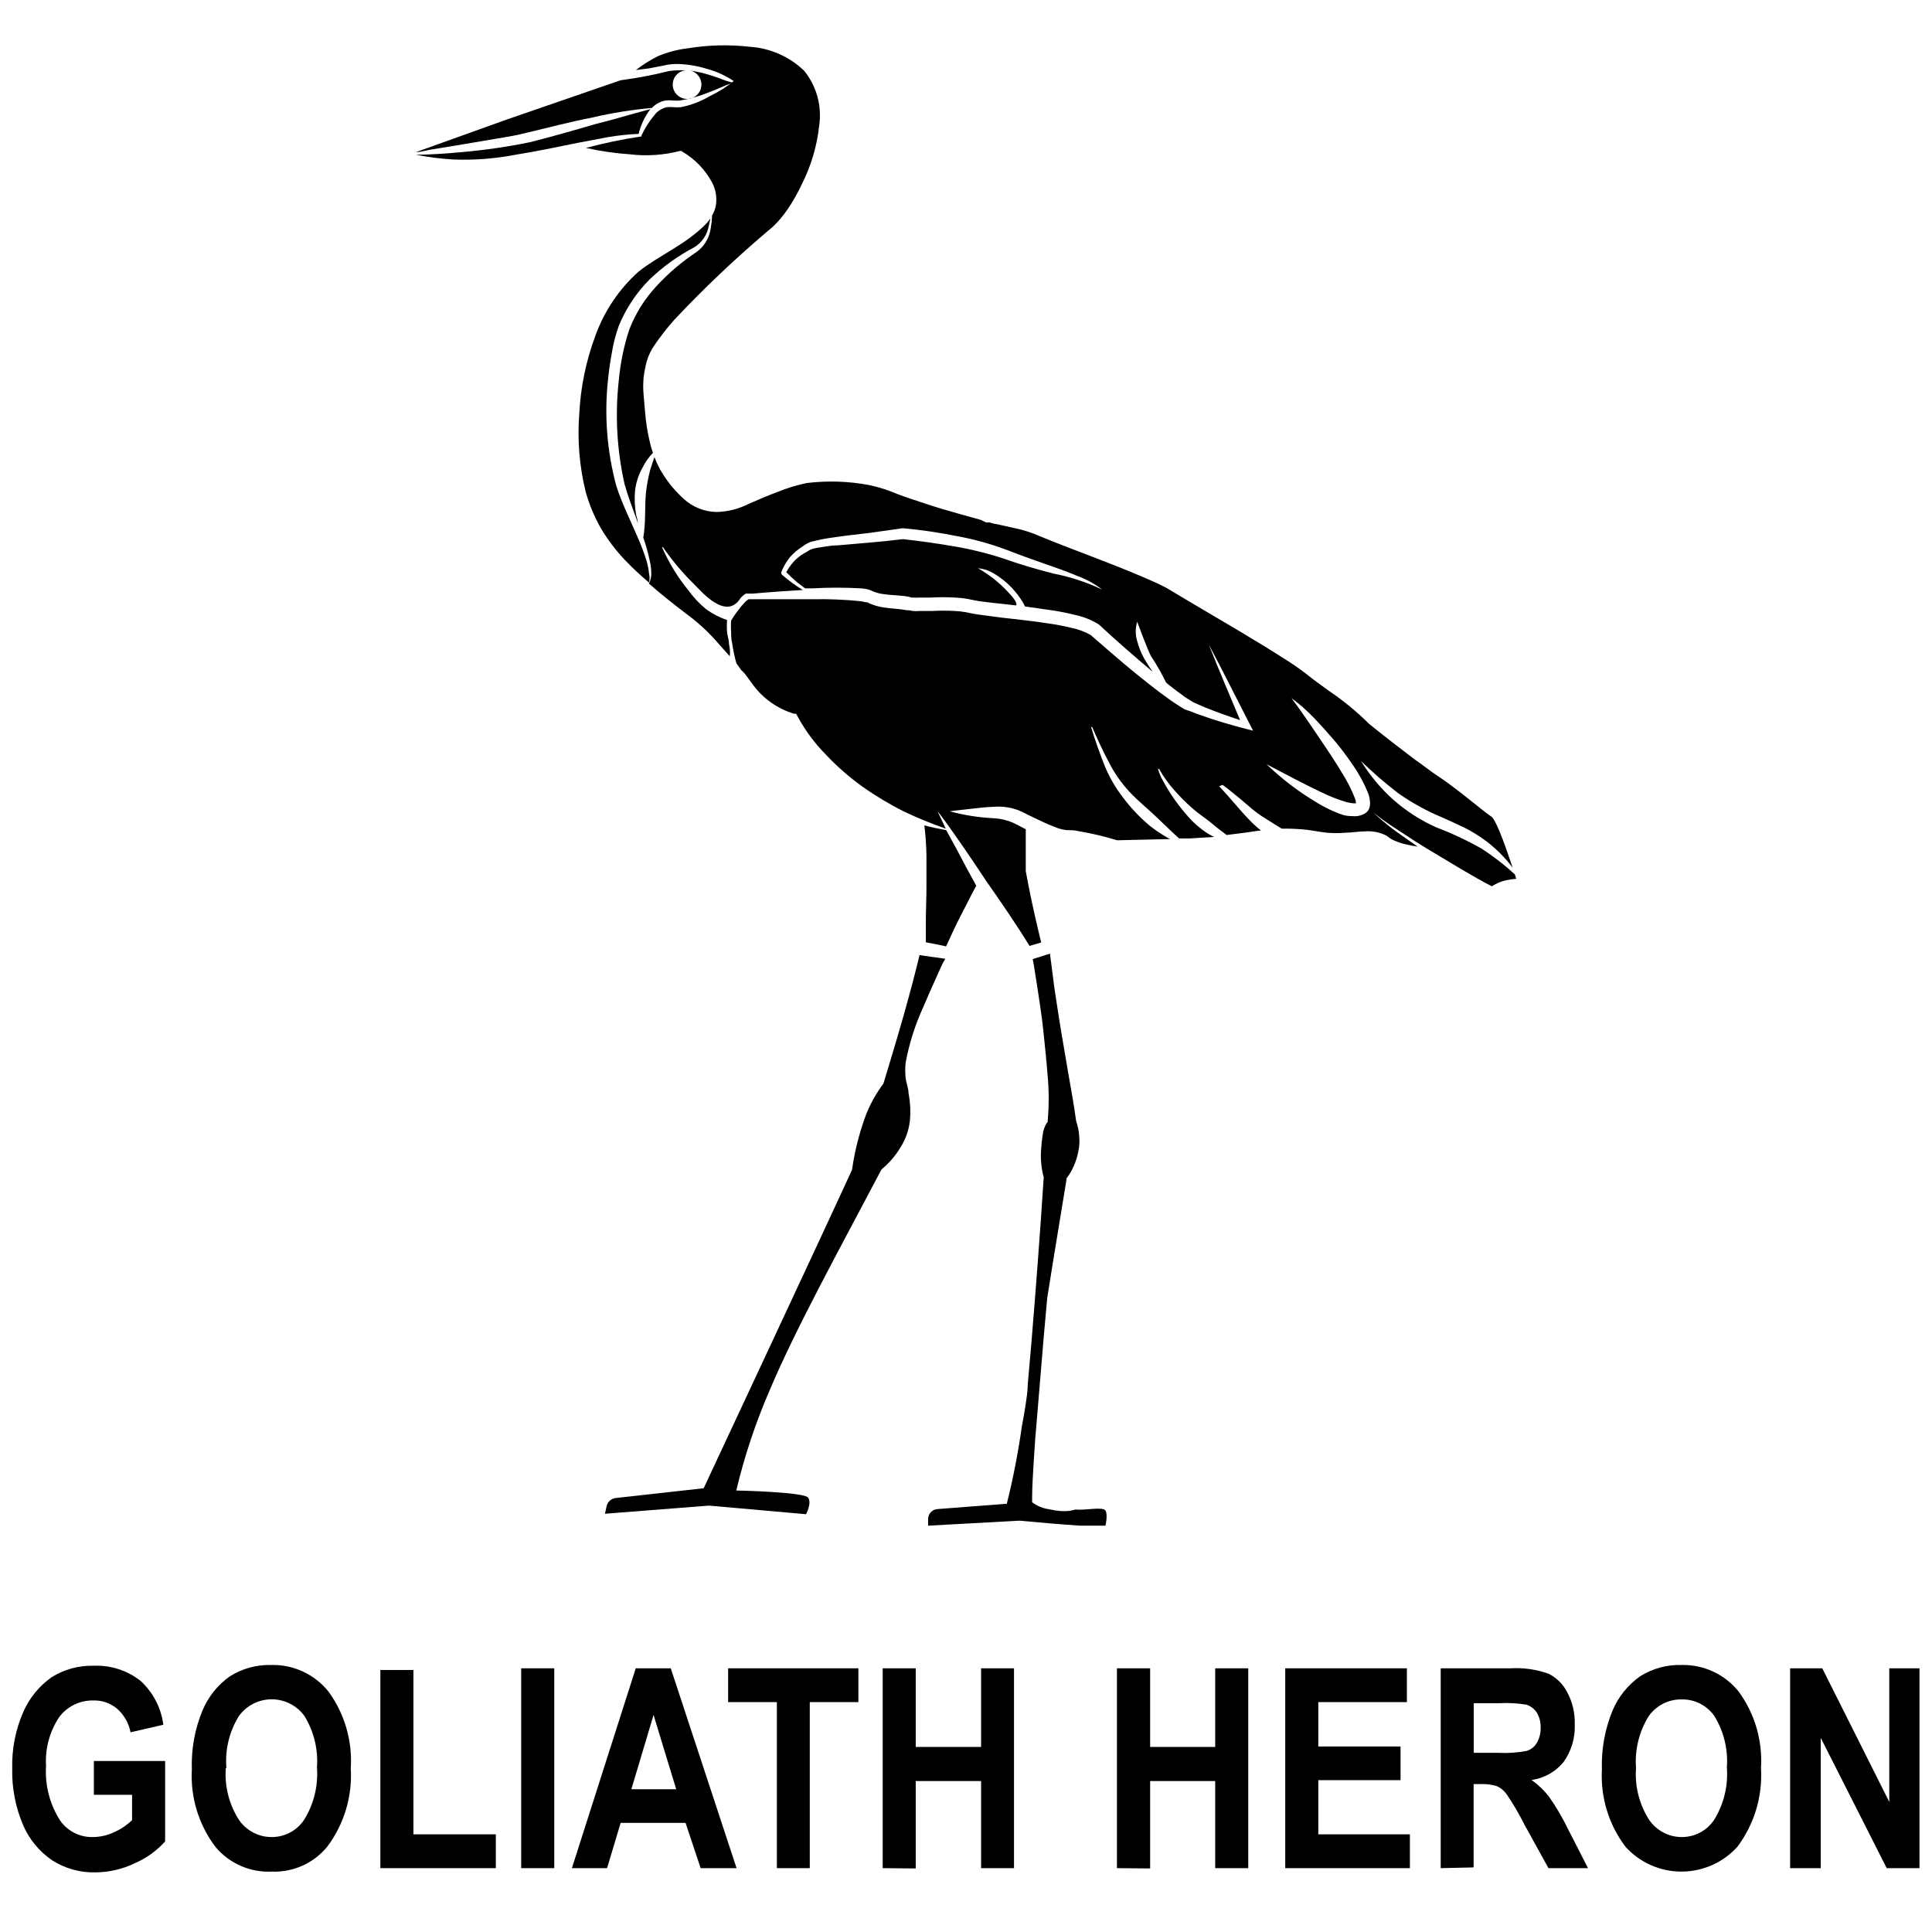
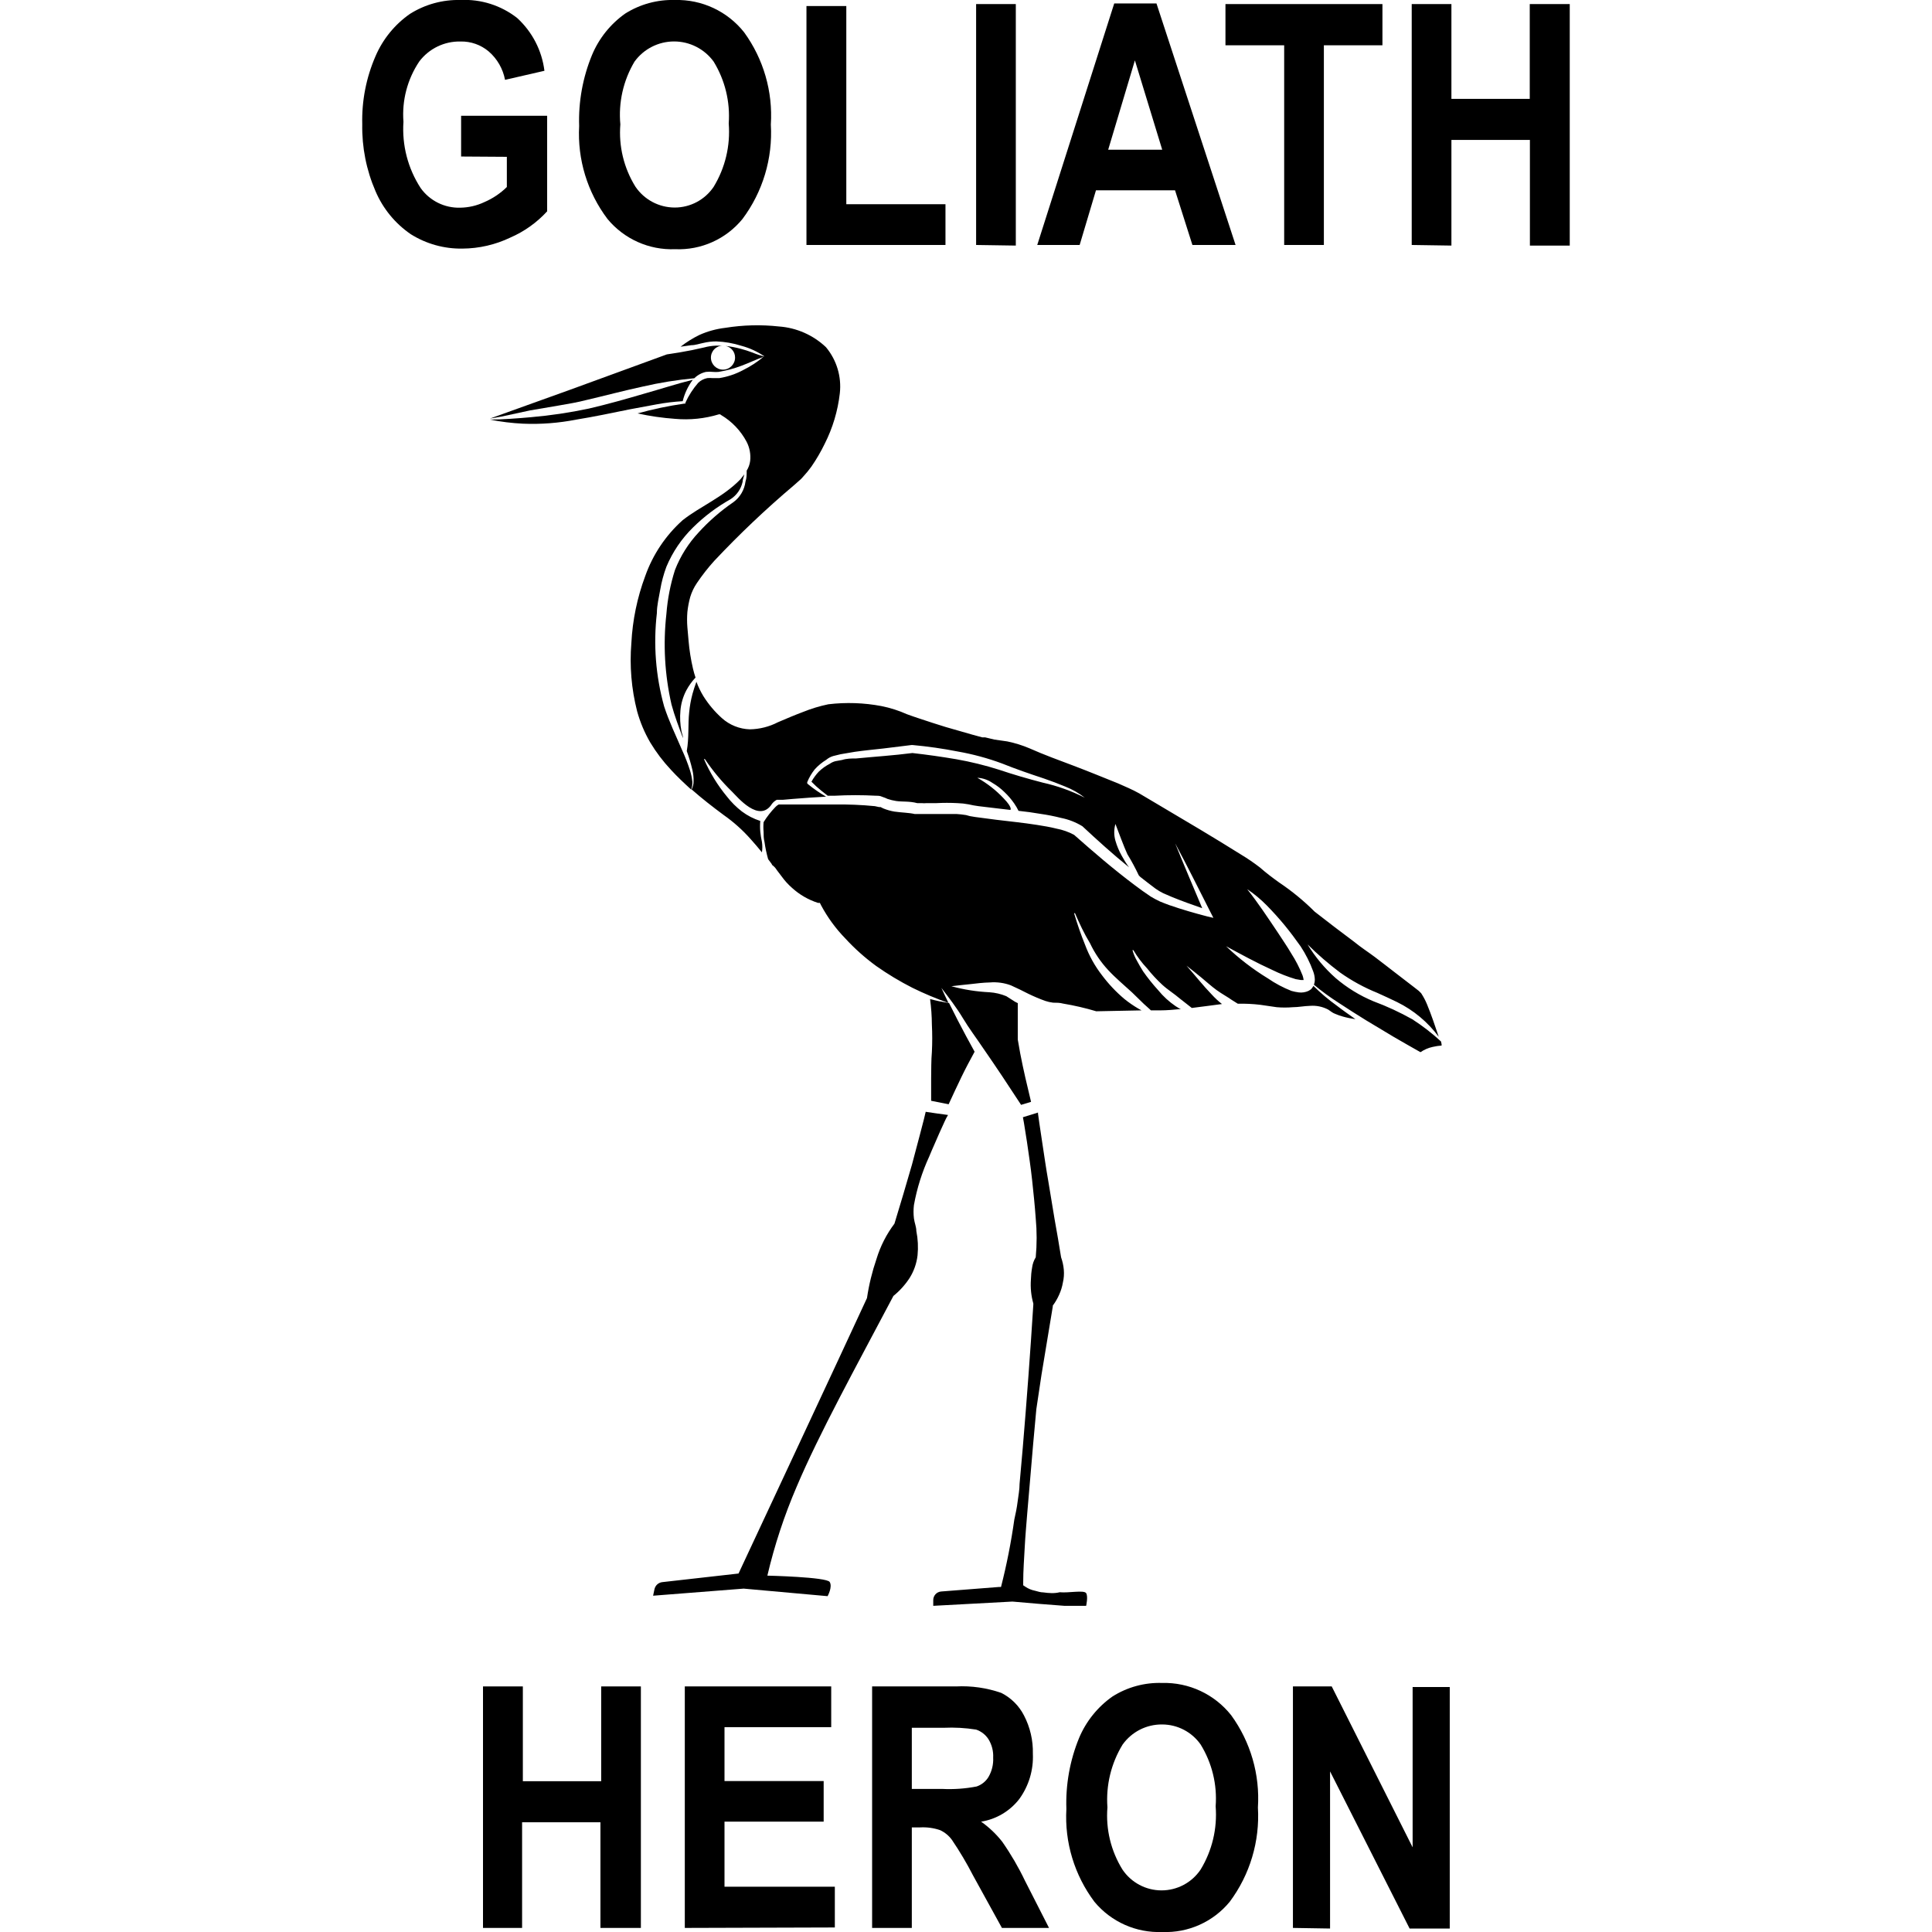
<svg xmlns="http://www.w3.org/2000/svg" id="Layer_1" data-name="Layer 1" width="128" height="128" viewBox="0 0 128 128">
-   <path d="M6.22,118.91v-2.24h4.72V122a5.79,5.79,0,0,1-2,1.44,6.15,6.15,0,0,1-2.63.61,5.12,5.12,0,0,1-2.84-.79,5.4,5.4,0,0,1-1.95-2.37,9,9,0,0,1-.71-3.71,8.8,8.8,0,0,1,.72-3.73,5.53,5.53,0,0,1,1.89-2.33,5,5,0,0,1,2.78-.76,4.71,4.71,0,0,1,3.11,1,4.76,4.76,0,0,1,1.51,2.91l-2.17.5a2.78,2.78,0,0,0-.9-1.57,2.34,2.34,0,0,0-1.55-.54,2.76,2.76,0,0,0-2.27,1.09A5.27,5.27,0,0,0,3.05,117,6,6,0,0,0,4,120.64a2.58,2.58,0,0,0,2.18,1.07,3.32,3.32,0,0,0,1.33-.3,4.12,4.12,0,0,0,1.24-.82v-1.68Z" />
-   <path d="M12.71,117.23a9.34,9.34,0,0,1,.7-3.89,5.23,5.23,0,0,1,1.82-2.28,4.87,4.87,0,0,1,2.74-.75,4.7,4.7,0,0,1,3.8,1.77,7.78,7.78,0,0,1,1.47,5.07,7.89,7.89,0,0,1-1.56,5.2A4.53,4.53,0,0,1,18,124a4.59,4.59,0,0,1-3.72-1.63A7.79,7.79,0,0,1,12.71,117.23Zm2.25-.09a5.61,5.61,0,0,0,.87,3.43A2.62,2.62,0,0,0,18,121.71a2.57,2.57,0,0,0,2.14-1.13A5.77,5.77,0,0,0,21,117.1a5.71,5.71,0,0,0-.83-3.41,2.68,2.68,0,0,0-4.34,0A5.64,5.64,0,0,0,15,117.14Z" />
-   <path d="M25.2,123.77V110.64h2.19v10.89h5.46v2.24Z" />
-   <path d="M34.53,123.77V110.53h2.19v13.24Z" />
-   <path d="M48.8,123.77H46.42l-1-3H41.12l-.9,3H37.89l4.23-13.24h2.32Zm-4-5.23-1.5-4.92-1.47,4.92Z" />
-   <path d="M51.47,123.77v-11H48.24v-2.24h8.63v2.24H53.65v11Z" />
-   <path d="M58.48,123.77V110.53h2.19v5.21H65v-5.21h2.18v13.24H65V118H60.67v5.79Z" />
-   <path d="M74,123.77V110.53H76.2v5.21h4.31v-5.21H82.7v13.24H80.51V118H76.2v5.79Z" />
-   <path d="M85.15,123.77V110.53h8.06v2.24H87.34v2.94h5.45v2.23H87.34v3.59h6.07v2.24Z" />
-   <path d="M95.45,123.77V110.53h4.62a6.4,6.4,0,0,1,2.53.36,2.8,2.8,0,0,1,1.24,1.24,4.22,4.22,0,0,1,.49,2.11,4,4,0,0,1-.74,2.5,3.34,3.34,0,0,1-2.12,1.19,5.36,5.36,0,0,1,1.16,1.11,15.48,15.48,0,0,1,1.26,2.15l1.32,2.58h-2.62L101,120.89a17.16,17.16,0,0,0-1.17-2,1.64,1.64,0,0,0-.65-.55,3.21,3.21,0,0,0-1.1-.14h-.45v5.52Zm2.19-7.64h1.62a8,8,0,0,0,1.9-.13,1.21,1.21,0,0,0,.66-.53,1.9,1.9,0,0,0,.25-1,1.81,1.81,0,0,0-.25-1,1.3,1.3,0,0,0-.69-.53,8.24,8.24,0,0,0-1.77-.1H97.64Z" />
-   <path d="M106.13,117.23a9.5,9.5,0,0,1,.7-3.89,5.32,5.32,0,0,1,1.83-2.28,4.87,4.87,0,0,1,2.74-.75,4.72,4.72,0,0,1,3.8,1.77,7.78,7.78,0,0,1,1.47,5.07,7.89,7.89,0,0,1-1.56,5.2,5,5,0,0,1-7.42,0A7.79,7.79,0,0,1,106.13,117.23Zm2.26-.09a5.61,5.61,0,0,0,.87,3.43,2.62,2.62,0,0,0,2.15,1.14,2.57,2.57,0,0,0,2.15-1.13,5.77,5.77,0,0,0,.85-3.48,5.71,5.71,0,0,0-.83-3.41,2.59,2.59,0,0,0-2.17-1.1,2.62,2.62,0,0,0-2.18,1.11A5.71,5.71,0,0,0,108.39,117.14Z" />
-   <path d="M118.6,123.77V110.53h2.13l4.44,8.85v-8.85h2v13.24H125l-4.37-8.63v8.63Z" />
-   <path d="M42.31,8.87a4.41,4.41,0,0,1,.78-1.64c-1.24.32-2.45.7-3.68,1-1.42.42-2.84.82-4.29,1.19a39.76,39.76,0,0,1-4.43.65c-1,.09-2.08.18-3.14.18a18.18,18.18,0,0,0,2.54.32,18.17,18.17,0,0,0,4.08-.32c1.36-.22,2.72-.5,4.08-.78l2.06-.39A16.06,16.06,0,0,1,42.31,8.87Z" />
-   <path d="M43,38.6A1.28,1.28,0,0,0,43,38a4.36,4.36,0,0,0-.17-.86,14.71,14.71,0,0,0-.62-1.63c-.47-1.09-1-2.15-1.37-3.29a19.14,19.14,0,0,1-.55-7.14c.06-.6.15-1.19.26-1.78a9.45,9.45,0,0,1,.47-1.77,9.48,9.48,0,0,1,2-3A13.2,13.2,0,0,1,46,16.38a2.07,2.07,0,0,0,.94-1.33,5.41,5.41,0,0,0,.12-.58,2.48,2.48,0,0,1-.29.37C45.4,16.23,43.64,16.93,42.3,18a10.46,10.46,0,0,0-2.86,4.26,17.18,17.18,0,0,0-1.06,5.14,16.26,16.26,0,0,0,.43,5.21,10.72,10.72,0,0,0,1,2.39,11.84,11.84,0,0,0,1.59,2.1A20.11,20.11,0,0,0,43,38.6Z" />
-   <path d="M30.62,9.57l2.19-.37c.73-.12,1.44-.24,2.15-.42,1.43-.34,2.86-.72,4.31-1a28.83,28.83,0,0,1,3.92-.63,1.67,1.67,0,0,1,.89-.49,2.53,2.53,0,0,1,.54,0,2,2,0,0,0,.42,0,8.24,8.24,0,0,0,1.76-.48c.59-.21,1.15-.49,1.75-.7a6.78,6.78,0,0,1-.9-.3c-.3-.11-.6-.21-.9-.29a8.91,8.91,0,0,0-1.12-.23.95.95,0,1,1-.22,0,4.61,4.61,0,0,0-.53,0,3.57,3.57,0,0,0-.91.13c-.32.08-.63.15-.95.21-.63.13-1.27.23-1.91.32h0L33.63,7.9l-6.08,2.18c.29,0,.59-.09.88-.15Z" />
-   <path d="M45.12,7.1a3,3,0,0,1-.52,0,1.84,1.84,0,0,0-.41,0,1.4,1.4,0,0,0-.69.36,6.32,6.32,0,0,0-1,1.52l0,.07h-.08a32.91,32.91,0,0,0-3.6.75,19.05,19.05,0,0,0,2.88.42A9,9,0,0,0,45.05,10l.09,0,.09.06a5.26,5.26,0,0,1,1.93,2,2.44,2.44,0,0,1,.28,1.47,2,2,0,0,1-.26.74h0a6,6,0,0,1-.09.84,2.34,2.34,0,0,1-.92,1.57,14.52,14.52,0,0,0-2.66,2.26,8.93,8.93,0,0,0-1.81,2.87A15,15,0,0,0,41,25.17a20.82,20.82,0,0,0,.38,6.91c.24.85.57,1.7.88,2.56,0-.17-.08-.35-.11-.52a5.93,5.93,0,0,1-.08-1.58A4.08,4.08,0,0,1,42.56,31a4,4,0,0,1,.7-1,5.31,5.31,0,0,1-.2-.68,13.13,13.13,0,0,1-.33-2.12l-.09-1.05a6.1,6.1,0,0,1,0-1.13,8.06,8.06,0,0,1,.21-1.09,3.73,3.73,0,0,1,.51-1.06,16.39,16.39,0,0,1,1.33-1.7,75.47,75.47,0,0,1,6.09-5.79l.39-.33c.12-.11.23-.22.34-.34a7.73,7.73,0,0,0,.62-.77,11.75,11.75,0,0,0,1-1.75,11.18,11.18,0,0,0,1.14-3.85,4.68,4.68,0,0,0-1-3.66A5.73,5.73,0,0,0,49.68,3.1a14.9,14.9,0,0,0-4.11.1,7.33,7.33,0,0,0-2,.53,9,9,0,0,0-1.44.91L43,4.53l.94-.18a3.6,3.6,0,0,1,1-.11,7.22,7.22,0,0,1,1.92.33,5.91,5.91,0,0,1,1.75.8,7.69,7.69,0,0,1-1.59,1A6.06,6.06,0,0,1,45.12,7.1Z" />
-   <path d="M61.18,66.7c.25-.6.51-1.19.78-1.78l.4-.89a3.56,3.56,0,0,1,.27-.51l-1.71-.24a.11.11,0,0,0,0,0l-.14.58-.29,1.14c-.2.76-.41,1.52-.62,2.27-.43,1.51-.88,3-1.34,4.52v0l0,0a8.79,8.79,0,0,0-1.38,2.71,17.3,17.3,0,0,0-.7,3v0l0,0c-1.59,3.49-9.83,21.1-9.83,21.1l-5.84.65a.69.69,0,0,0-.59.54l-.11.5,6.89-.54,6.43.57s.39-.7.15-1.09-4.77-.48-4.77-.48A39.91,39.91,0,0,1,51,92.09c1.72-4.07,4.54-9.18,7.4-14.61l0,0,0,0A5.61,5.61,0,0,0,59.67,76a4.13,4.13,0,0,0,.61-1.73,6.48,6.48,0,0,0-.09-1.86c0-.32-.14-.61-.19-1a4.93,4.93,0,0,1,0-1A15.61,15.61,0,0,1,61.18,66.7Z" />
-   <path d="M61.34,60.74c0,.56,0,1.13,0,1.69.45.08.89.17,1.34.27.32-.7.64-1.4,1-2.09s.65-1.29,1-1.93c-.45-.8-.88-1.61-1.3-2.42L62.69,55c-.49-.09-1-.19-1.45-.32a18.64,18.64,0,0,1,.14,2c0,.7,0,1.4,0,2.09S61.35,60.05,61.34,60.74Z" />
-   <path d="M69.92,100.07l-.64-.12a2.31,2.31,0,0,1-.72-.3l-.18-.12v-.22c0-.93.07-1.79.12-2.68s.12-1.77.2-2.65l.44-5.29L69.38,86l.42-2.62.86-5.24,0-.07,0,0a3.86,3.86,0,0,0,.49-.84,4.27,4.27,0,0,0,.29-.94,3.13,3.13,0,0,0,.06-1,3.5,3.5,0,0,0-.2-1v0c-.14-1-.31-2-.48-2.93l-.5-2.93c-.17-1-.31-2-.46-2.94L69.67,64l-.1-.74v-.08l-1.15.36.08.44.23,1.45c.15,1,.3,1.94.4,2.92s.21,2,.28,2.93a16.48,16.48,0,0,1,0,3v.06l-.06.06a1.87,1.87,0,0,0-.27.79,9.24,9.24,0,0,0-.1.92A5.45,5.45,0,0,0,69.15,78l0,0v0q-.36,5.49-.82,11l-.24,2.74c0,.46-.08.91-.15,1.38s-.15.93-.24,1.38a49.45,49.45,0,0,1-1,5.14l-.07,0-.09,0-4.43.34a.66.66,0,0,0-.62.66v.44l6-.33h.07c1.31.12,2.64.24,4,.33l1,0,.68,0s.17-.72,0-1-1.34,0-2-.07C70.76,100.16,70.34,100.13,69.92,100.07Z" />
-   <path d="M100.37,57.94a16.06,16.06,0,0,0-2.2-1.71,21.66,21.66,0,0,0-3-1.41A11.21,11.21,0,0,1,92.33,53a11.53,11.53,0,0,1-2.16-2.58,27.54,27.54,0,0,0,2.49,2.15,15.18,15.18,0,0,0,2.85,1.57c.5.22,1,.45,1.52.7a9.46,9.46,0,0,1,1.45.9,9,9,0,0,1,1.74,1.75c-.29-.85-.57-1.69-.91-2.5a5.52,5.52,0,0,0-.39-.77.49.49,0,0,0-.09-.1L98.66,54l-.38-.29-1.49-1.18c-.5-.38-1-.77-1.51-1.1s-1-.74-1.56-1.12c-1-.76-2-1.53-3-2.34h0l0,0a18.51,18.51,0,0,0-2.72-2.23c-.49-.36-1-.72-1.48-1.11a17.61,17.61,0,0,0-1.45-1c-2-1.28-4.14-2.51-6.23-3.75l-1.56-.93c-.5-.27-1.07-.51-1.62-.75-1.11-.47-2.25-.92-3.38-1.35s-2.26-.86-3.4-1.33a8.11,8.11,0,0,0-1.71-.54l-.89-.2-.45-.09-.28-.08s-.07,0-.1,0l-.13,0L65,34.45l-.5-.14-1-.28c-.67-.19-1.34-.38-2-.6s-1.33-.43-2-.68a9.82,9.82,0,0,0-1.95-.62A13.57,13.57,0,0,0,53.46,32a11,11,0,0,0-1.94.59c-.64.24-1.28.51-1.91.79a4.93,4.93,0,0,1-2.16.54,3.29,3.29,0,0,1-2.13-.85,7.78,7.78,0,0,1-1.42-1.69,5.61,5.61,0,0,1-.54-1.1c-.11.31-.21.62-.3.92a10.1,10.1,0,0,0-.26,1.42c-.1.94,0,1.94-.18,3a11.72,11.72,0,0,1,.43,1.54,3.82,3.82,0,0,1,.1.9,1.38,1.38,0,0,1-.16.6c.79.7,1.62,1.35,2.47,2a12.57,12.57,0,0,1,2,1.82c.31.34.6.69.89,1a2.47,2.47,0,0,0-.05-.8c0-.27-.1-.53-.13-.8a5.28,5.28,0,0,1,0-.8,5.17,5.17,0,0,1-1.4-.73A6.49,6.49,0,0,1,45.6,39.1a12.31,12.31,0,0,1-1.74-2.85l.06,0A17,17,0,0,0,46,38.72c.39.37,2.09,2.46,3.06.91a1.31,1.31,0,0,1,.35-.3.49.49,0,0,1,.16,0l.1,0,.2,0,.8-.07c.84-.07,1.68-.12,2.52-.17a10.56,10.56,0,0,1-1.37-1L51.76,38l0-.09a3.83,3.83,0,0,1,.58-1,4,4,0,0,1,.87-.73,1.84,1.84,0,0,1,.54-.29l.56-.13c.36-.08.73-.13,1.09-.18.73-.11,1.46-.18,2.18-.27L59.78,35h.08a33.14,33.14,0,0,1,3.44.5,19.36,19.36,0,0,1,3.37.92c1.06.42,2.14.79,3.22,1.17.55.19,1.09.4,1.62.62a5.92,5.92,0,0,1,1.51.85A13.56,13.56,0,0,0,69.79,38c-1.12-.29-2.23-.61-3.32-1a22.71,22.71,0,0,0-3.3-.81c-1.11-.19-2.23-.35-3.35-.47-1.44.18-2.88.28-4.31.41-.37,0-.72.06-1.07.12a4.34,4.34,0,0,0-.52.09,1.17,1.17,0,0,0-.43.2,3.27,3.27,0,0,0-.84.6,3.62,3.62,0,0,0-.56.77c.24.24.5.48.76.7l.49.37c.17,0,.34,0,.5,0a28.88,28.88,0,0,1,3.22,0,2.76,2.76,0,0,1,.45.07l.25.09.15.07a2.94,2.94,0,0,0,.68.16c.47.07,1,.06,1.59.16l.22.06.14,0a1.94,1.94,0,0,0,.35,0c.23,0,.49,0,.76,0a14.42,14.42,0,0,1,1.62,0,6,6,0,0,1,.84.09l.39.08.38.07c.5.07,1,.12,1.54.18l.9.1s.19-.14-.52-.87a8.22,8.22,0,0,0-2-1.59,2.42,2.42,0,0,1,1.12.39,5.59,5.59,0,0,1,1.67,1.59,3.76,3.76,0,0,1,.32.55l1.68.24a14.86,14.86,0,0,1,1.59.31,4.93,4.93,0,0,1,1.62.64h0l0,0c1.16,1.08,2.36,2.12,3.57,3.14a9.9,9.9,0,0,1-.56-.87,5,5,0,0,1-.47-1.17,2.23,2.23,0,0,1,0-1.28c.15.41.72,1.92.91,2.27a14.89,14.89,0,0,1,1,1.75l.12.11c.39.31.78.61,1.18.89l.3.19a2.91,2.91,0,0,0,.3.17l.67.29c.76.31,1.55.59,2.34.85-.69-1.65-1.4-3.29-2.07-5,.92,1.73,1.8,3.5,2.7,5.25l.23.45-.51-.13c-1-.26-1.95-.54-2.91-.88q-.36-.12-.72-.27L78.49,47l-.34-.21c-.44-.28-.85-.57-1.26-.88-1.61-1.21-3.12-2.52-4.63-3.84A4.37,4.37,0,0,0,71,41.6a14.91,14.91,0,0,0-1.51-.29c-1-.16-2.07-.27-3.12-.39l-1.59-.21-.4-.07-.39-.08a5.47,5.47,0,0,0-.72-.08,13.24,13.24,0,0,0-1.54,0h-.82a2.25,2.25,0,0,1-.44,0l-.25-.05-.16,0c-.45-.1-1-.1-1.55-.19a3.87,3.87,0,0,1-.85-.24l-.21-.1-.11,0a2.36,2.36,0,0,0-.33-.07,26.4,26.4,0,0,0-3.11-.13c-1,0-2.09,0-3.15,0l-.78,0H49.6a1,1,0,0,0-.25.2,7.36,7.36,0,0,0-.91,1.21,4.49,4.49,0,0,0,0,.74c0,.26,0,.52.07.78a10,10,0,0,0,.28,1.32l0,0,.2.28a1,1,0,0,1,.12.17,2,2,0,0,1,.36.4l.36.49a5.26,5.26,0,0,0,2.79,2l.13,0,.1.19A11.17,11.17,0,0,0,54.72,50a16.79,16.79,0,0,0,2.41,2.11,21.37,21.37,0,0,0,2.77,1.66,27.55,27.55,0,0,0,2.76,1.13c-.18-.38-.37-.76-.54-1.16.56.74,1.1,1.5,1.63,2.27s1.06,1.55,1.57,2.33c1,1.43,2,2.88,2.89,4.33l.77-.23c-.3-1.23-.58-2.46-.83-3.72l-.19-1,0-.27a2.64,2.64,0,0,1,0-.28v-.54c0-.56,0-1.12,0-1.69l-.21-.11c-.22-.11-.45-.24-.63-.32a3.65,3.65,0,0,0-1.28-.3,13.54,13.54,0,0,1-2.92-.46c.49-.07,1-.11,1.46-.17s1-.11,1.49-.13a3.77,3.77,0,0,1,1.6.23c.27.11.47.22.69.33l.65.31a13.7,13.7,0,0,0,1.28.55,3,3,0,0,0,.61.13c.25,0,.53,0,.77.07a19.55,19.55,0,0,1,2.54.6l3.51-.08-.24-.13a9.74,9.74,0,0,1-1.08-.73,11.26,11.26,0,0,1-1.78-1.87,9,9,0,0,1-1.29-2.27c-.31-.8-.6-1.6-.84-2.42l.07,0c.34.78.69,1.55,1.09,2.3a8.61,8.61,0,0,0,1.39,2c.57.61,1.23,1.13,1.83,1.71l.91.87.46.43.08.07.68,0,1.64-.1c-.14-.07-.28-.14-.41-.22A6.14,6.14,0,0,1,78.63,54a12.38,12.38,0,0,1-1.09-1.44c-.17-.26-.32-.52-.46-.78a3.33,3.33,0,0,1-.36-.84h.07a8,8,0,0,0,1,1.4A12,12,0,0,0,79,53.55c.43.39.93.69,1.36,1.06s.6.47.91.71h0l1.27-.16c.35-.06.7-.1,1-.14a7.36,7.36,0,0,1-.77-.7c-.7-.73-1.3-1.5-2-2.23L81,52c.4.29.78.61,1.16.92s.74.65,1.13.94.8.51,1.17.76l.46.28a13.89,13.89,0,0,1,1.71.08c.45.06.88.15,1.28.19a7.2,7.2,0,0,0,1.22,0c.42,0,.86-.09,1.32-.09a2.65,2.65,0,0,1,1.4.28l.26.19a1.71,1.71,0,0,0,.27.14,4.53,4.53,0,0,0,.59.21c.31.08.63.14.95.19-.47-.33-.95-.67-1.42-1a16.32,16.32,0,0,1-1.79-1.52l0,0a.63.63,0,0,1-.17.24.85.85,0,0,1-.21.14,1.35,1.35,0,0,1-.73.12A2.39,2.39,0,0,1,89,54a8.7,8.7,0,0,1-1.89-.91,17.8,17.8,0,0,1-3.2-2.46c1.19.62,2.37,1.26,3.55,1.82a11.21,11.21,0,0,0,1.77.7,3.92,3.92,0,0,0,.41.07h.2a1.07,1.07,0,0,0-.08-.35,9.54,9.54,0,0,0-.86-1.68c-.33-.57-.7-1.11-1.06-1.66-.75-1.1-1.47-2.21-2.28-3.28a11.39,11.39,0,0,1,1.52,1.34c.46.48.92,1,1.35,1.5s.83,1.06,1.22,1.62a9.65,9.65,0,0,1,1,1.86,2.13,2.13,0,0,1,.12.62,1.1,1.1,0,0,1-.07.41,18.4,18.4,0,0,0,1.9,1.38c.69.46,1.39.91,2.1,1.34s1.43.86,2.14,1.28,1.35.79,2,1.12a2.75,2.75,0,0,1,.94-.4,5.31,5.31,0,0,1,.68-.1A1.55,1.55,0,0,1,100.37,57.94Z" />
+   <path d="M30.55,10.37V7.67h5.7V14a7.18,7.18,0,0,1-2.44,1.74,7.44,7.44,0,0,1-3.17.73,6.24,6.24,0,0,1-3.42-.95,6.57,6.57,0,0,1-2.34-2.85A10.67,10.67,0,0,1,24,8.23a10.64,10.64,0,0,1,.88-4.51A6.58,6.58,0,0,1,27.16.92,6,6,0,0,1,30.51,0a5.64,5.64,0,0,1,3.75,1.19,5.69,5.69,0,0,1,1.81,3.5l-2.61.6a3.29,3.29,0,0,0-1.08-1.88,2.79,2.79,0,0,0-1.87-.66,3.33,3.33,0,0,0-2.73,1.32,6.3,6.3,0,0,0-1.05,4,7.16,7.16,0,0,0,1.14,4.39,3.11,3.11,0,0,0,2.62,1.3,3.87,3.87,0,0,0,1.6-.37,4.85,4.85,0,0,0,1.49-1v-2Z" />
+   <path d="M38.37,8.35a11.38,11.38,0,0,1,.85-4.7A6.36,6.36,0,0,1,41.42.9a5.86,5.86,0,0,1,3.3-.9A5.66,5.66,0,0,1,49.3,2.14a9.37,9.37,0,0,1,1.77,6.11,9.51,9.51,0,0,1-1.88,6.26,5.46,5.46,0,0,1-4.46,2,5.53,5.53,0,0,1-4.48-2A9.37,9.37,0,0,1,38.37,8.35Zm2.73-.11a6.78,6.78,0,0,0,1,4.13,3.15,3.15,0,0,0,2.6,1.38,3.11,3.11,0,0,0,2.58-1.37,7,7,0,0,0,1-4.2,6.9,6.9,0,0,0-1-4.1,3.24,3.24,0,0,0-5.24,0A6.88,6.88,0,0,0,41.1,8.24Z" />
+   <path d="M53.43,16.23V.4h2.64V13.53h6.57v2.7Z" />
+   <path d="M64.67,16.23V.27H67.3v16Z" />
+   <path d="M81.86,16.23H79l-1.15-3.62H72.61l-1.08,3.62H68.72l5.1-16h2.8ZM77,9.92,75.19,4,73.42,9.92Z" />
+   <path d="M85.08,16.23V3H81.19V.27h10.4V3H87.71V16.23Z" />
+   <path d="M93.53,16.23V.27h2.63V6.55h5.19V.27H104v16h-2.64v-7H96.16v7Z" />
+   <path d="M32,127.73v-16h2.64v6.28h5.19v-6.28h2.63v16H39.78v-7H34.59v7Z" />
+   <path d="M45.37,127.73v-16h9.7v2.7H48V118h6.57v2.69H48V125h7.31v2.7Z" />
+   <path d="M57.78,127.73v-16h5.56a7.9,7.9,0,0,1,3,.43,3.42,3.42,0,0,1,1.5,1.49,5.21,5.21,0,0,1,.59,2.54,4.74,4.74,0,0,1-.9,3A4,4,0,0,1,65,120.69a6.61,6.61,0,0,1,1.4,1.33,18.24,18.24,0,0,1,1.51,2.59l1.59,3.12H66.38l-1.91-3.47a22.85,22.85,0,0,0-1.4-2.36,2,2,0,0,0-.79-.65,3.5,3.5,0,0,0-1.32-.18h-.55v6.66Zm2.63-9.21h2a9.53,9.53,0,0,0,2.29-.16,1.47,1.47,0,0,0,.79-.63,2.31,2.31,0,0,0,.31-1.28,2.12,2.12,0,0,0-.31-1.22,1.57,1.57,0,0,0-.82-.64,10.55,10.55,0,0,0-2.15-.12H60.41Z" />
+   <path d="M70.65,119.85a11.39,11.39,0,0,1,.84-4.7,6.38,6.38,0,0,1,2.21-2.75,5.8,5.8,0,0,1,3.29-.9,5.65,5.65,0,0,1,4.58,2.14,9.37,9.37,0,0,1,1.77,6.11A9.5,9.5,0,0,1,81.47,126,5.49,5.49,0,0,1,77,128a5.55,5.55,0,0,1-4.49-2A9.36,9.36,0,0,1,70.65,119.85Zm2.72-.11a6.78,6.78,0,0,0,1,4.13,3.12,3.12,0,0,0,5.17,0,7,7,0,0,0,1-4.2,6.82,6.82,0,0,0-1-4.1A3.12,3.12,0,0,0,77,114.25a3.18,3.18,0,0,0-2.63,1.34A7,7,0,0,0,73.37,119.74Z" />
+   <path d="M85.66,127.73v-16h2.57l5.36,10.66V111.77h2.46v16H93.39l-5.27-10.41v10.41Z" />
+   <path d="M45.23,26.58a3.92,3.92,0,0,1,.67-1.42c-1.07.27-2.12.61-3.18.91-1.23.36-2.46.71-3.71,1a31.61,31.61,0,0,1-3.83.57c-.9.08-1.81.15-2.72.16a14.72,14.72,0,0,0,2.19.27,15,15,0,0,0,3.53-.27c1.18-.19,2.36-.44,3.54-.68l1.78-.33A13.86,13.86,0,0,1,45.23,26.58Z" />
+   <path d="M45.79,52.31a1.27,1.27,0,0,0,.08-.51,3.89,3.89,0,0,0-.15-.74,12.1,12.1,0,0,0-.55-1.41c-.4-.94-.85-1.86-1.17-2.85a16.13,16.13,0,0,1-.48-6.18c0-.52.13-1,.22-1.54a8.45,8.45,0,0,1,.41-1.53,7.94,7.94,0,0,1,1.77-2.61,11.68,11.68,0,0,1,2.47-1.86,1.82,1.82,0,0,0,.81-1.16c0-.16.08-.32.11-.49l-.25.32c-1.16,1.2-2.68,1.8-3.84,2.72a9,9,0,0,0-2.47,3.69,14.89,14.89,0,0,0-.92,4.44,13.72,13.72,0,0,0,.38,4.52,8.74,8.74,0,0,0,.87,2.07A10.77,10.77,0,0,0,44.45,51C44.87,51.46,45.33,51.89,45.79,52.31Z" />
+   <path d="M35.12,27.19,37,26.87c.63-.11,1.25-.21,1.86-.37,1.24-.29,2.48-.62,3.73-.89A26,26,0,0,1,46,25.06a1.58,1.58,0,0,1,.77-.42,1.91,1.91,0,0,1,.47,0,2.19,2.19,0,0,0,.36,0,7.89,7.89,0,0,0,1.53-.41c.51-.19,1-.43,1.51-.61a5.49,5.49,0,0,1-.78-.26,7.83,7.83,0,0,0-.78-.25,6.65,6.65,0,0,0-1-.19.78.78,0,0,1,.62.77.8.8,0,1,1-1.6,0,.79.79,0,0,1,.8-.79l-.46,0a3.51,3.51,0,0,0-.79.12l-.82.18c-.55.11-1.1.2-1.65.28h0l-6.46,2.36-5.26,1.89.76-.13Z" />
+   <path d="M47.66,25.05l-.45,0a1.94,1.94,0,0,0-.35,0,1.2,1.2,0,0,0-.6.31,5.36,5.36,0,0,0-.85,1.32l0,.06h-.07a24.43,24.43,0,0,0-3.1.65,17.37,17.37,0,0,0,2.49.36,7.62,7.62,0,0,0,2.9-.3l.08,0,.07.05a4.52,4.52,0,0,1,1.68,1.76,2.22,2.22,0,0,1,.24,1.28,1.59,1.59,0,0,1-.23.64h0c0,.25,0,.49-.08.73a2,2,0,0,1-.8,1.36,13.11,13.11,0,0,0-2.3,2,7.77,7.77,0,0,0-1.57,2.49,12.8,12.8,0,0,0-.57,2.92,17.91,17.91,0,0,0,.34,6c.2.74.48,1.48.76,2.22,0-.15-.07-.3-.1-.45a4.8,4.8,0,0,1-.07-1.37,3.51,3.51,0,0,1,.39-1.34,4,4,0,0,1,.61-.85c-.07-.2-.12-.4-.17-.6a12.89,12.89,0,0,1-.29-1.83l-.08-.91a6.29,6.29,0,0,1,0-1,6.15,6.15,0,0,1,.19-1,3.4,3.4,0,0,1,.44-.92,13.11,13.11,0,0,1,1.15-1.47,63.65,63.65,0,0,1,5.27-5l.34-.3a2,2,0,0,0,.29-.29,7,7,0,0,0,.54-.66,11.42,11.42,0,0,0,.88-1.51,9.88,9.88,0,0,0,1-3.34A4.06,4.06,0,0,0,54.72,23a5.05,5.05,0,0,0-3.11-1.37,13.28,13.28,0,0,0-3.56.09,5.86,5.86,0,0,0-1.71.47,7.06,7.06,0,0,0-1.25.78l.71-.1c.27,0,.54-.1.8-.15a3.55,3.55,0,0,1,.86-.1,6.22,6.22,0,0,1,1.66.29,5,5,0,0,1,1.51.69,6.73,6.73,0,0,1-1.38.91A5,5,0,0,1,47.66,25.05Z" />
+   <path d="M61.56,76.63c.21-.52.44-1,.67-1.55l.35-.77a3.68,3.68,0,0,1,.23-.44c-.49-.07-1-.13-1.48-.21v0l-.12.5-.26,1c-.17.65-.35,1.31-.53,2-.38,1.31-.76,2.61-1.16,3.91v0l0,0a7.5,7.5,0,0,0-1.19,2.34A14.54,14.54,0,0,0,57.44,86v0c-1.38,3-8.51,18.25-8.51,18.25l-5.05.57a.6.6,0,0,0-.52.47l-.09.43,6-.47,5.56.5s.34-.61.14-.94-4.13-.42-4.13-.42a35.31,35.31,0,0,1,1.94-5.89c1.49-3.52,3.93-7.94,6.41-12.64v0l0,0a5.14,5.14,0,0,0,1.08-1.2,3.59,3.59,0,0,0,.52-1.49,5.47,5.47,0,0,0-.08-1.61c0-.28-.12-.53-.16-.84a3.67,3.67,0,0,1,0-.88A13.31,13.31,0,0,1,61.56,76.63Z" />
+   <path d="M61.69,71.46c0,.49,0,1,0,1.47l1.16.23c.28-.61.56-1.21.85-1.81s.57-1.12.87-1.67c-.38-.69-.76-1.39-1.12-2.09l-.57-1.13c-.42-.07-.85-.16-1.26-.27a13.74,13.74,0,0,1,.12,1.7,18,18,0,0,1,0,1.8C61.69,70.26,61.7,70.87,61.69,71.46Z" />
+   <path d="M69.12,105.5c-.18,0-.36-.06-.55-.11a1.75,1.75,0,0,1-.63-.26l-.15-.1v-.19c0-.8.06-1.55.1-2.32s.11-1.53.17-2.29l.39-4.57.21-2.3L69,91.09l.75-4.53V86.5l0,0a3.67,3.67,0,0,0,.42-.72,3.3,3.3,0,0,0,.25-.81,2.69,2.69,0,0,0,.06-.85,3.34,3.34,0,0,0-.18-.82v0c-.13-.83-.28-1.68-.43-2.52l-.42-2.54c-.15-.85-.27-1.7-.4-2.55l-.19-1.27-.09-.64v-.07l-1,.31.07.38.2,1.26c.12.84.25,1.68.34,2.52s.18,1.69.24,2.54a13.9,13.9,0,0,1,0,2.58v0l0,0a1.7,1.7,0,0,0-.24.68,5.29,5.29,0,0,0-.08.8,4.57,4.57,0,0,0,.16,1.58v.08q-.3,4.75-.7,9.49l-.21,2.37c0,.4-.08.79-.13,1.19s-.13.8-.22,1.19a41.31,41.31,0,0,1-.88,4.46l0,0H66.2l-3.84.3a.57.57,0,0,0-.53.58v.37l5.21-.28h.06c1.13.1,2.28.2,3.42.28l.85,0,.59,0s.14-.62,0-.84-1.17,0-1.75-.06C69.85,105.58,69.49,105.55,69.12,105.5Z" />
+   <path d="M95.47,69a13.81,13.81,0,0,0-1.9-1.47A18.18,18.18,0,0,0,91,66.34a9.43,9.43,0,0,1-2.51-1.54,9.68,9.68,0,0,1-1.86-2.23,20.74,20.74,0,0,0,2.15,1.86,12.07,12.07,0,0,0,2.47,1.35c.43.2.87.39,1.31.61a7.63,7.63,0,0,1,2.76,2.3c-.25-.74-.49-1.46-.78-2.16a4.19,4.19,0,0,0-.35-.67.25.25,0,0,0-.07-.09L94,65.65l-.32-.25-1.3-1c-.43-.33-.86-.67-1.3-1s-.91-.63-1.36-1c-.89-.66-1.76-1.33-2.62-2l0,0,0,0a15.72,15.72,0,0,0-2.35-1.93c-.43-.31-.85-.62-1.28-1a13.24,13.24,0,0,0-1.26-.86c-1.77-1.11-3.58-2.18-5.39-3.25l-1.35-.8c-.43-.24-.92-.45-1.4-.66-1-.4-1.94-.79-2.92-1.16s-2-.74-2.94-1.16a7.69,7.69,0,0,0-1.48-.46L65.89,49l-.38-.09a2.27,2.27,0,0,1-.25-.06s-.06,0-.08,0l-.11,0-.22-.06-.44-.12-.87-.25c-.58-.16-1.16-.33-1.73-.52s-1.15-.37-1.72-.58a7.92,7.92,0,0,0-1.69-.54,11.56,11.56,0,0,0-3.52-.12,9.78,9.78,0,0,0-1.68.51c-.56.21-1.1.44-1.66.68a4.2,4.2,0,0,1-1.86.47,2.9,2.9,0,0,1-1.85-.74,6.81,6.81,0,0,1-1.23-1.46,5.55,5.55,0,0,1-.46-.95c-.1.27-.19.54-.26.8a7.45,7.45,0,0,0-.22,1.22c-.09.82,0,1.68-.16,2.57A10.21,10.21,0,0,1,45.87,51a2.84,2.84,0,0,1,.08.77,1.09,1.09,0,0,1-.13.53c.68.6,1.4,1.16,2.13,1.7a10.26,10.26,0,0,1,1.77,1.58c.26.29.52.59.76.89a2.29,2.29,0,0,0,0-.69,5.5,5.5,0,0,1-.11-.69,4,4,0,0,1,0-.7,4.16,4.16,0,0,1-1.22-.63,5.58,5.58,0,0,1-1-1,10.3,10.3,0,0,1-1.51-2.47l.06,0a13.54,13.54,0,0,0,1.81,2.17c.33.32,1.8,2.13,2.64.79a1,1,0,0,1,.31-.26l.13,0,.09,0,.17,0,.69-.06q1.1-.09,2.19-.15a8.68,8.68,0,0,1-1.19-.82l-.06-.06,0-.08a3.51,3.51,0,0,1,.5-.85,3.44,3.44,0,0,1,.76-.63,1.27,1.27,0,0,1,.46-.25l.49-.12.94-.16c.63-.09,1.26-.15,1.89-.22l1.87-.23h.07a29.5,29.5,0,0,1,3,.43,16.83,16.83,0,0,1,2.92.79c.92.37,1.85.69,2.79,1,.47.16.94.34,1.4.53a5.21,5.21,0,0,1,1.3.74,11.81,11.81,0,0,0-2.79-1c-1-.26-1.93-.53-2.88-.85a22,22,0,0,0-2.85-.7c-1-.17-1.93-.3-2.9-.41-1.24.16-2.49.24-3.73.36-.31,0-.62,0-.93.1l-.44.08a1.1,1.1,0,0,0-.37.17,3.09,3.09,0,0,0-.73.52,3.3,3.3,0,0,0-.49.67q.31.32.66.6l.42.33.44,0a25.81,25.81,0,0,1,2.78,0c.13,0,.24,0,.39.07l.22.08.13.06a3.51,3.51,0,0,0,.58.14c.42.06.87,0,1.39.14l.19,0,.12,0a1.37,1.37,0,0,0,.29,0c.21,0,.44,0,.66,0a13.11,13.11,0,0,1,1.41,0,4.65,4.65,0,0,1,.73.08l.34.07.32.05,1.34.16.77.09s.17-.13-.44-.76a7.26,7.26,0,0,0-1.75-1.37,1.92,1.92,0,0,1,1,.34,3.94,3.94,0,0,1,.8.61,4.74,4.74,0,0,1,.65.76,3.77,3.77,0,0,1,.28.48c.48.05,1,.12,1.45.2a12.76,12.76,0,0,1,1.37.27,4.29,4.29,0,0,1,1.41.55h0l0,0c1,.93,2,1.84,3.09,2.72a6.52,6.52,0,0,1-.48-.76,4.69,4.69,0,0,1-.42-1,2,2,0,0,1,0-1.11c.13.35.62,1.65.79,2A14.64,14.64,0,0,1,75.45,58l.1.1c.34.27.68.53,1,.77l.26.17.26.14.58.25c.66.27,1.34.51,2,.74-.6-1.43-1.21-2.85-1.79-4.29.8,1.49,1.55,3,2.33,4.54l.2.39L80,60.72c-.85-.22-1.68-.46-2.52-.75-.21-.07-.41-.16-.62-.24l-.32-.16-.3-.17c-.37-.25-.73-.5-1.08-.77-1.4-1.05-2.71-2.18-4-3.32A4,4,0,0,0,70,54.9c-.43-.11-.87-.18-1.31-.25-.89-.14-1.8-.23-2.7-.34l-1.37-.18-.36-.06L64,54a6.07,6.07,0,0,0-.63-.07c-.42,0-.87,0-1.32,0-.24,0-.47,0-.72,0l-.38,0-.21,0-.14,0c-.39-.09-.86-.09-1.34-.16a3.43,3.43,0,0,1-.74-.21l-.18-.09-.1,0-.28-.06a23.71,23.71,0,0,0-2.69-.11c-.91,0-1.82,0-2.73,0l-.68,0h-.27a.82.82,0,0,0-.22.17,5.84,5.84,0,0,0-.78,1,3.39,3.39,0,0,0,0,.64c0,.22,0,.45.06.67a8.54,8.54,0,0,0,.24,1.14l0,0,.17.23a.54.54,0,0,1,.1.16,1.12,1.12,0,0,1,.31.34l.32.42a4.43,4.43,0,0,0,.68.75,4.66,4.66,0,0,0,1.73,1l.12,0,.08.16A9.66,9.66,0,0,0,56,62.17,13.91,13.91,0,0,0,58.05,64a19.49,19.49,0,0,0,2.41,1.45,22.38,22.38,0,0,0,2.38,1c-.16-.33-.32-.66-.47-1,.49.64,1,1.3,1.42,2s.91,1.34,1.35,2c.86,1.24,1.69,2.49,2.51,3.75l.66-.2c-.26-1.07-.51-2.13-.72-3.22l-.16-.91,0-.23c0-.08,0-.18,0-.25v-.46c0-.49,0-1,0-1.47l-.18-.09L66.67,66a3.54,3.54,0,0,0-1.11-.26,11.69,11.69,0,0,1-2.53-.4c.43-.06.85-.09,1.27-.14s.84-.1,1.28-.11a3.23,3.23,0,0,1,1.39.19l.6.28.56.28a11.5,11.5,0,0,0,1.11.47,2.68,2.68,0,0,0,.53.12c.21,0,.45,0,.66.06a18,18,0,0,1,2.2.51l3-.06-.2-.11a7.65,7.65,0,0,1-.93-.64A9.51,9.51,0,0,1,73,64.6a7.65,7.65,0,0,1-1.11-2c-.28-.69-.52-1.39-.73-2.1l.06,0c.29.67.6,1.34,1,2a7,7,0,0,0,1.2,1.77c.49.53,1.06,1,1.58,1.48l.78.76.4.36.07.07.59,0c.48,0,1-.05,1.42-.09-.12,0-.24-.12-.36-.18a5.42,5.42,0,0,1-1.17-1.07,12.48,12.48,0,0,1-1-1.25c-.14-.22-.27-.45-.39-.67a3,3,0,0,1-.31-.73h.06A6.78,6.78,0,0,0,76,64.16,9.73,9.73,0,0,0,77,65.24c.37.34.8.6,1.17.92l.79.62h0l1.09-.14.91-.12a5.48,5.48,0,0,1-.66-.61c-.61-.63-1.12-1.29-1.69-1.93l0,0c.34.26.67.53,1,.8s.64.56,1,.82.69.43,1,.65l.4.25a10.48,10.48,0,0,1,1.48.07l1.1.16a6.31,6.31,0,0,0,1.06,0c.37,0,.75-.08,1.14-.09a2.21,2.21,0,0,1,1.21.25l.23.16a1,1,0,0,0,.23.12,3.82,3.82,0,0,0,.51.18,5.82,5.82,0,0,0,.83.17c-.41-.29-.83-.58-1.23-.89a12.94,12.94,0,0,1-1.55-1.31v0a1.37,1.37,0,0,1-.15.21,1.4,1.4,0,0,1-.18.12,1.2,1.2,0,0,1-.64.1,3.26,3.26,0,0,1-.49-.1A7.78,7.78,0,0,1,84,64.82a16.33,16.33,0,0,1-2.77-2.13c1,.54,2,1.09,3.08,1.58a10.08,10.08,0,0,0,1.53.6l.35.06h.18a1.56,1.56,0,0,0-.07-.3,8.43,8.43,0,0,0-.75-1.46c-.28-.48-.61-.95-.92-1.43-.64-.95-1.27-1.91-2-2.83A8.43,8.43,0,0,1,83.94,60c.41.42.8.85,1.17,1.3s.72.92,1.06,1.4A8,8,0,0,1,87,64.35a1.66,1.66,0,0,1,.11.54,1,1,0,0,1-.06.35,16,16,0,0,0,1.64,1.2c.6.4,1.21.78,1.82,1.16l1.85,1.11c.58.33,1.17.68,1.75,1a2.29,2.29,0,0,1,.81-.35,4,4,0,0,1,.59-.09C95.52,69.18,95.49,69.11,95.47,69Z" />
</svg>
